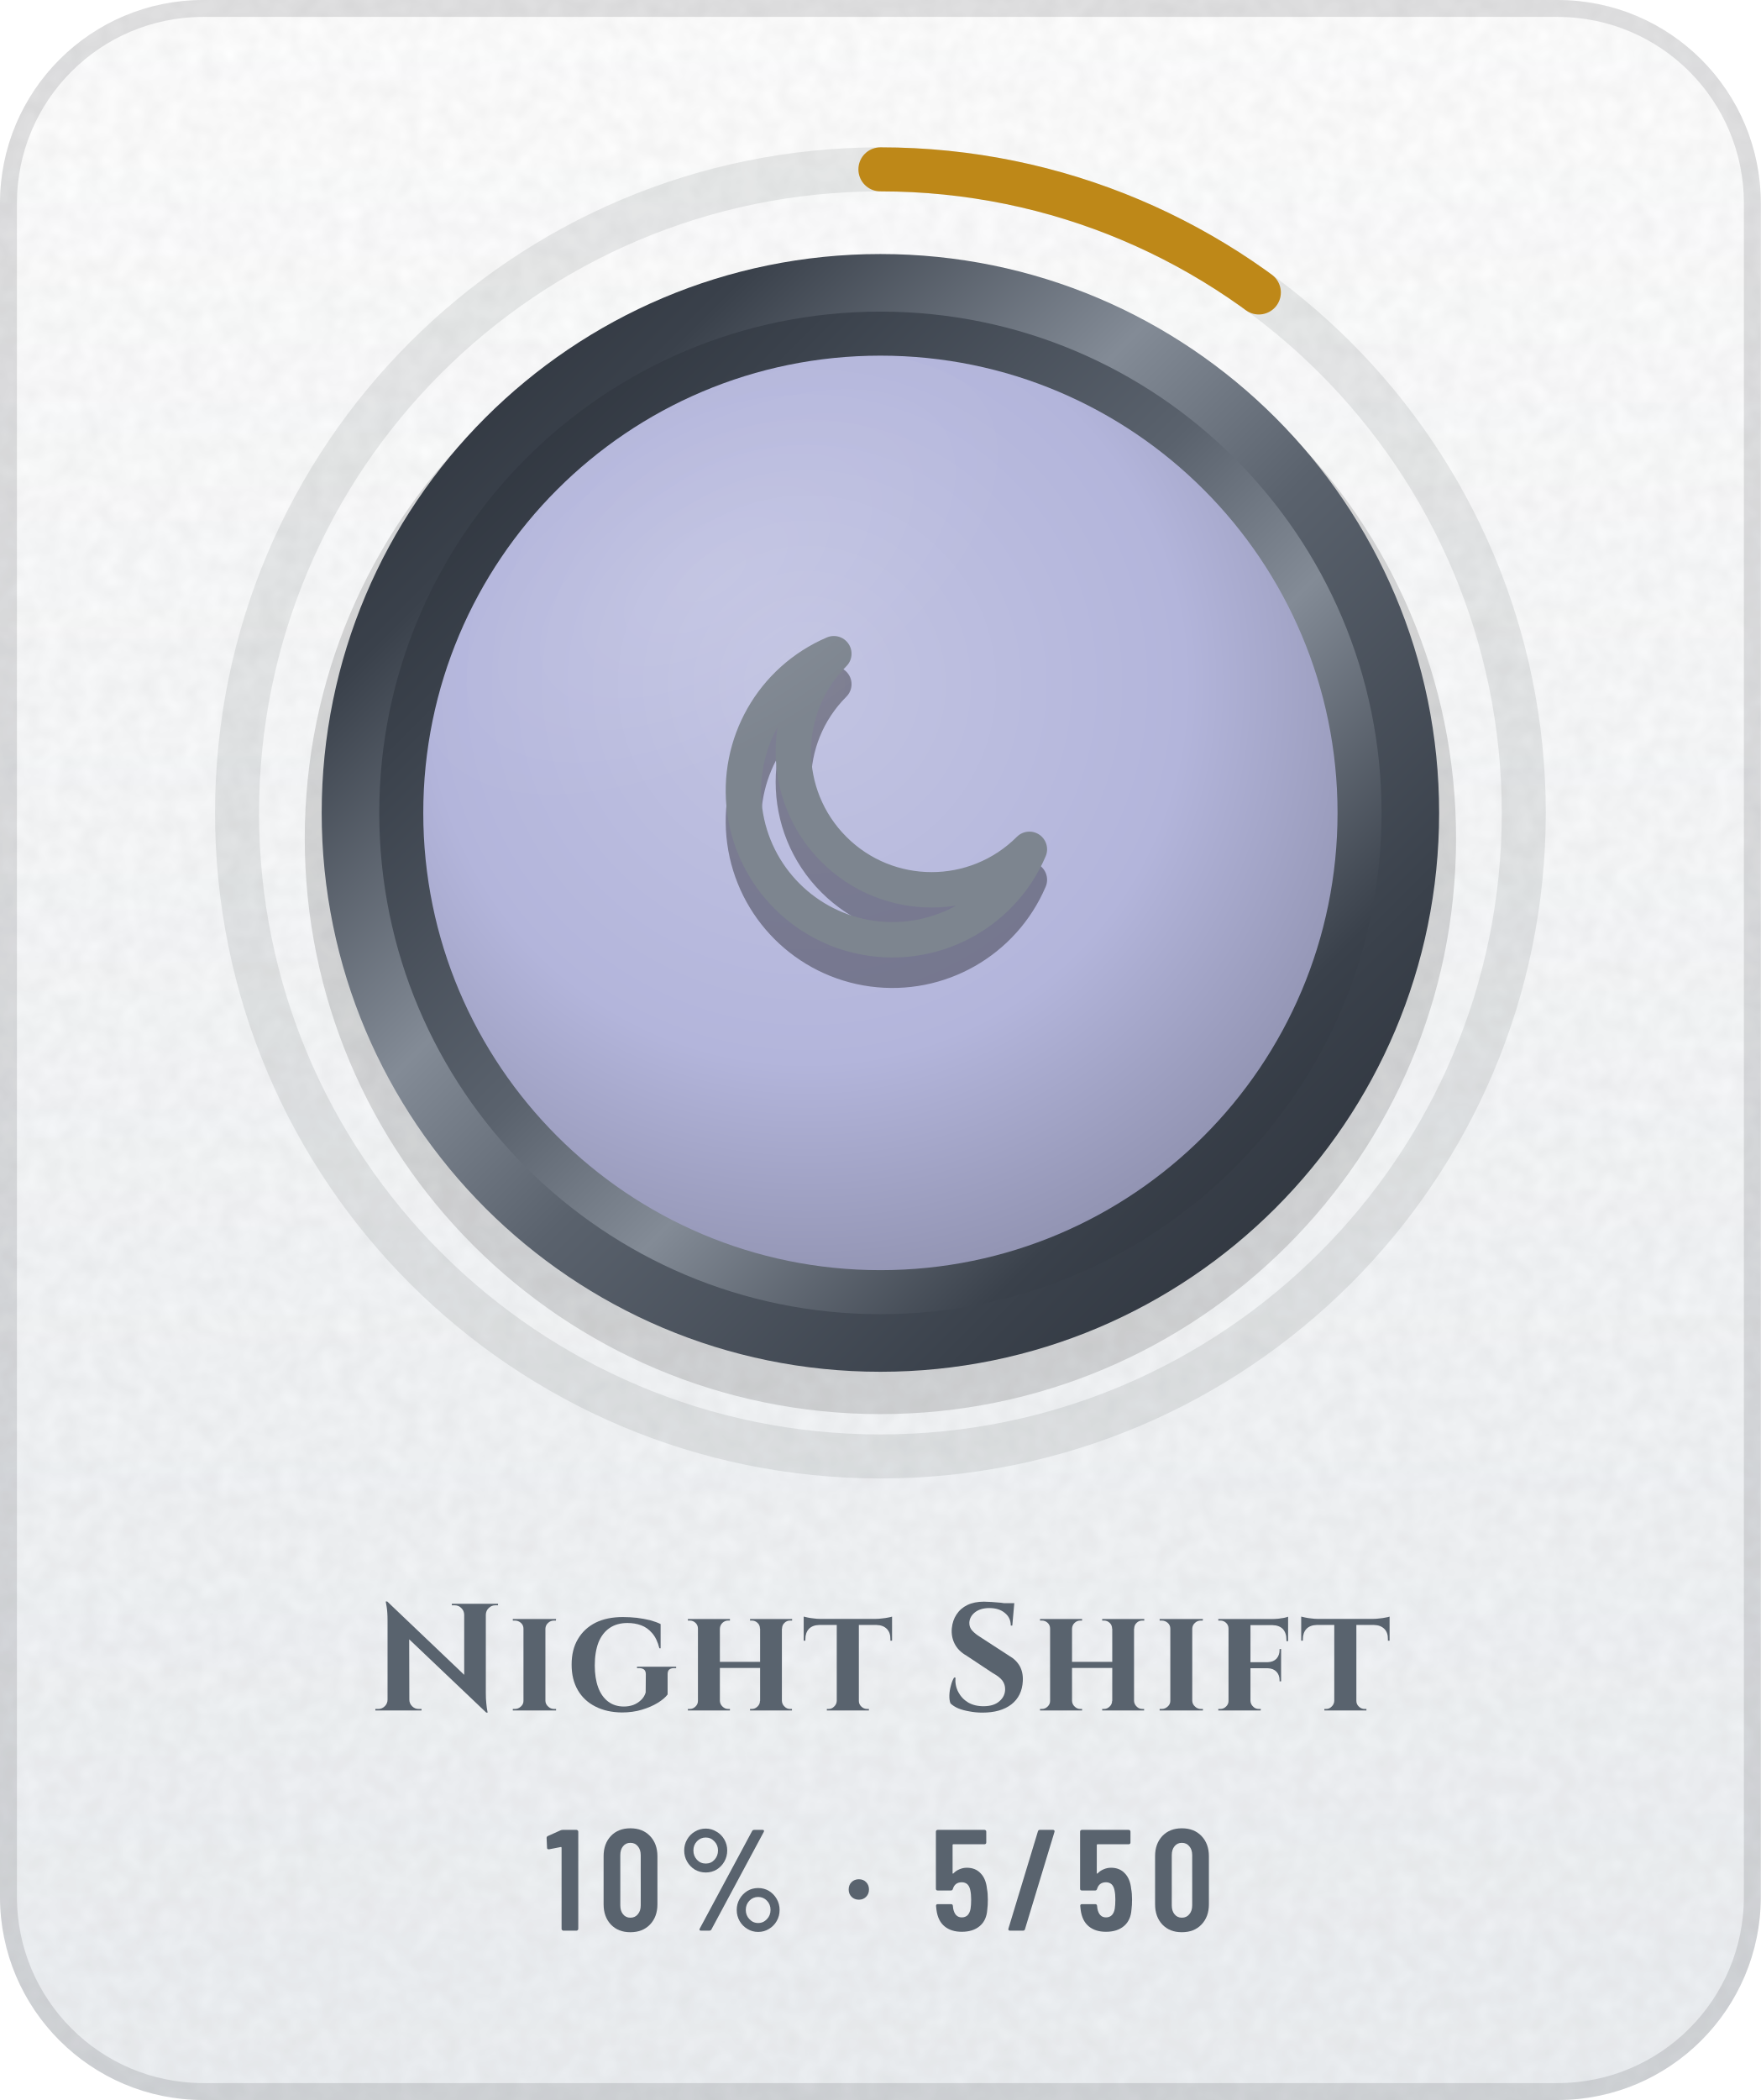
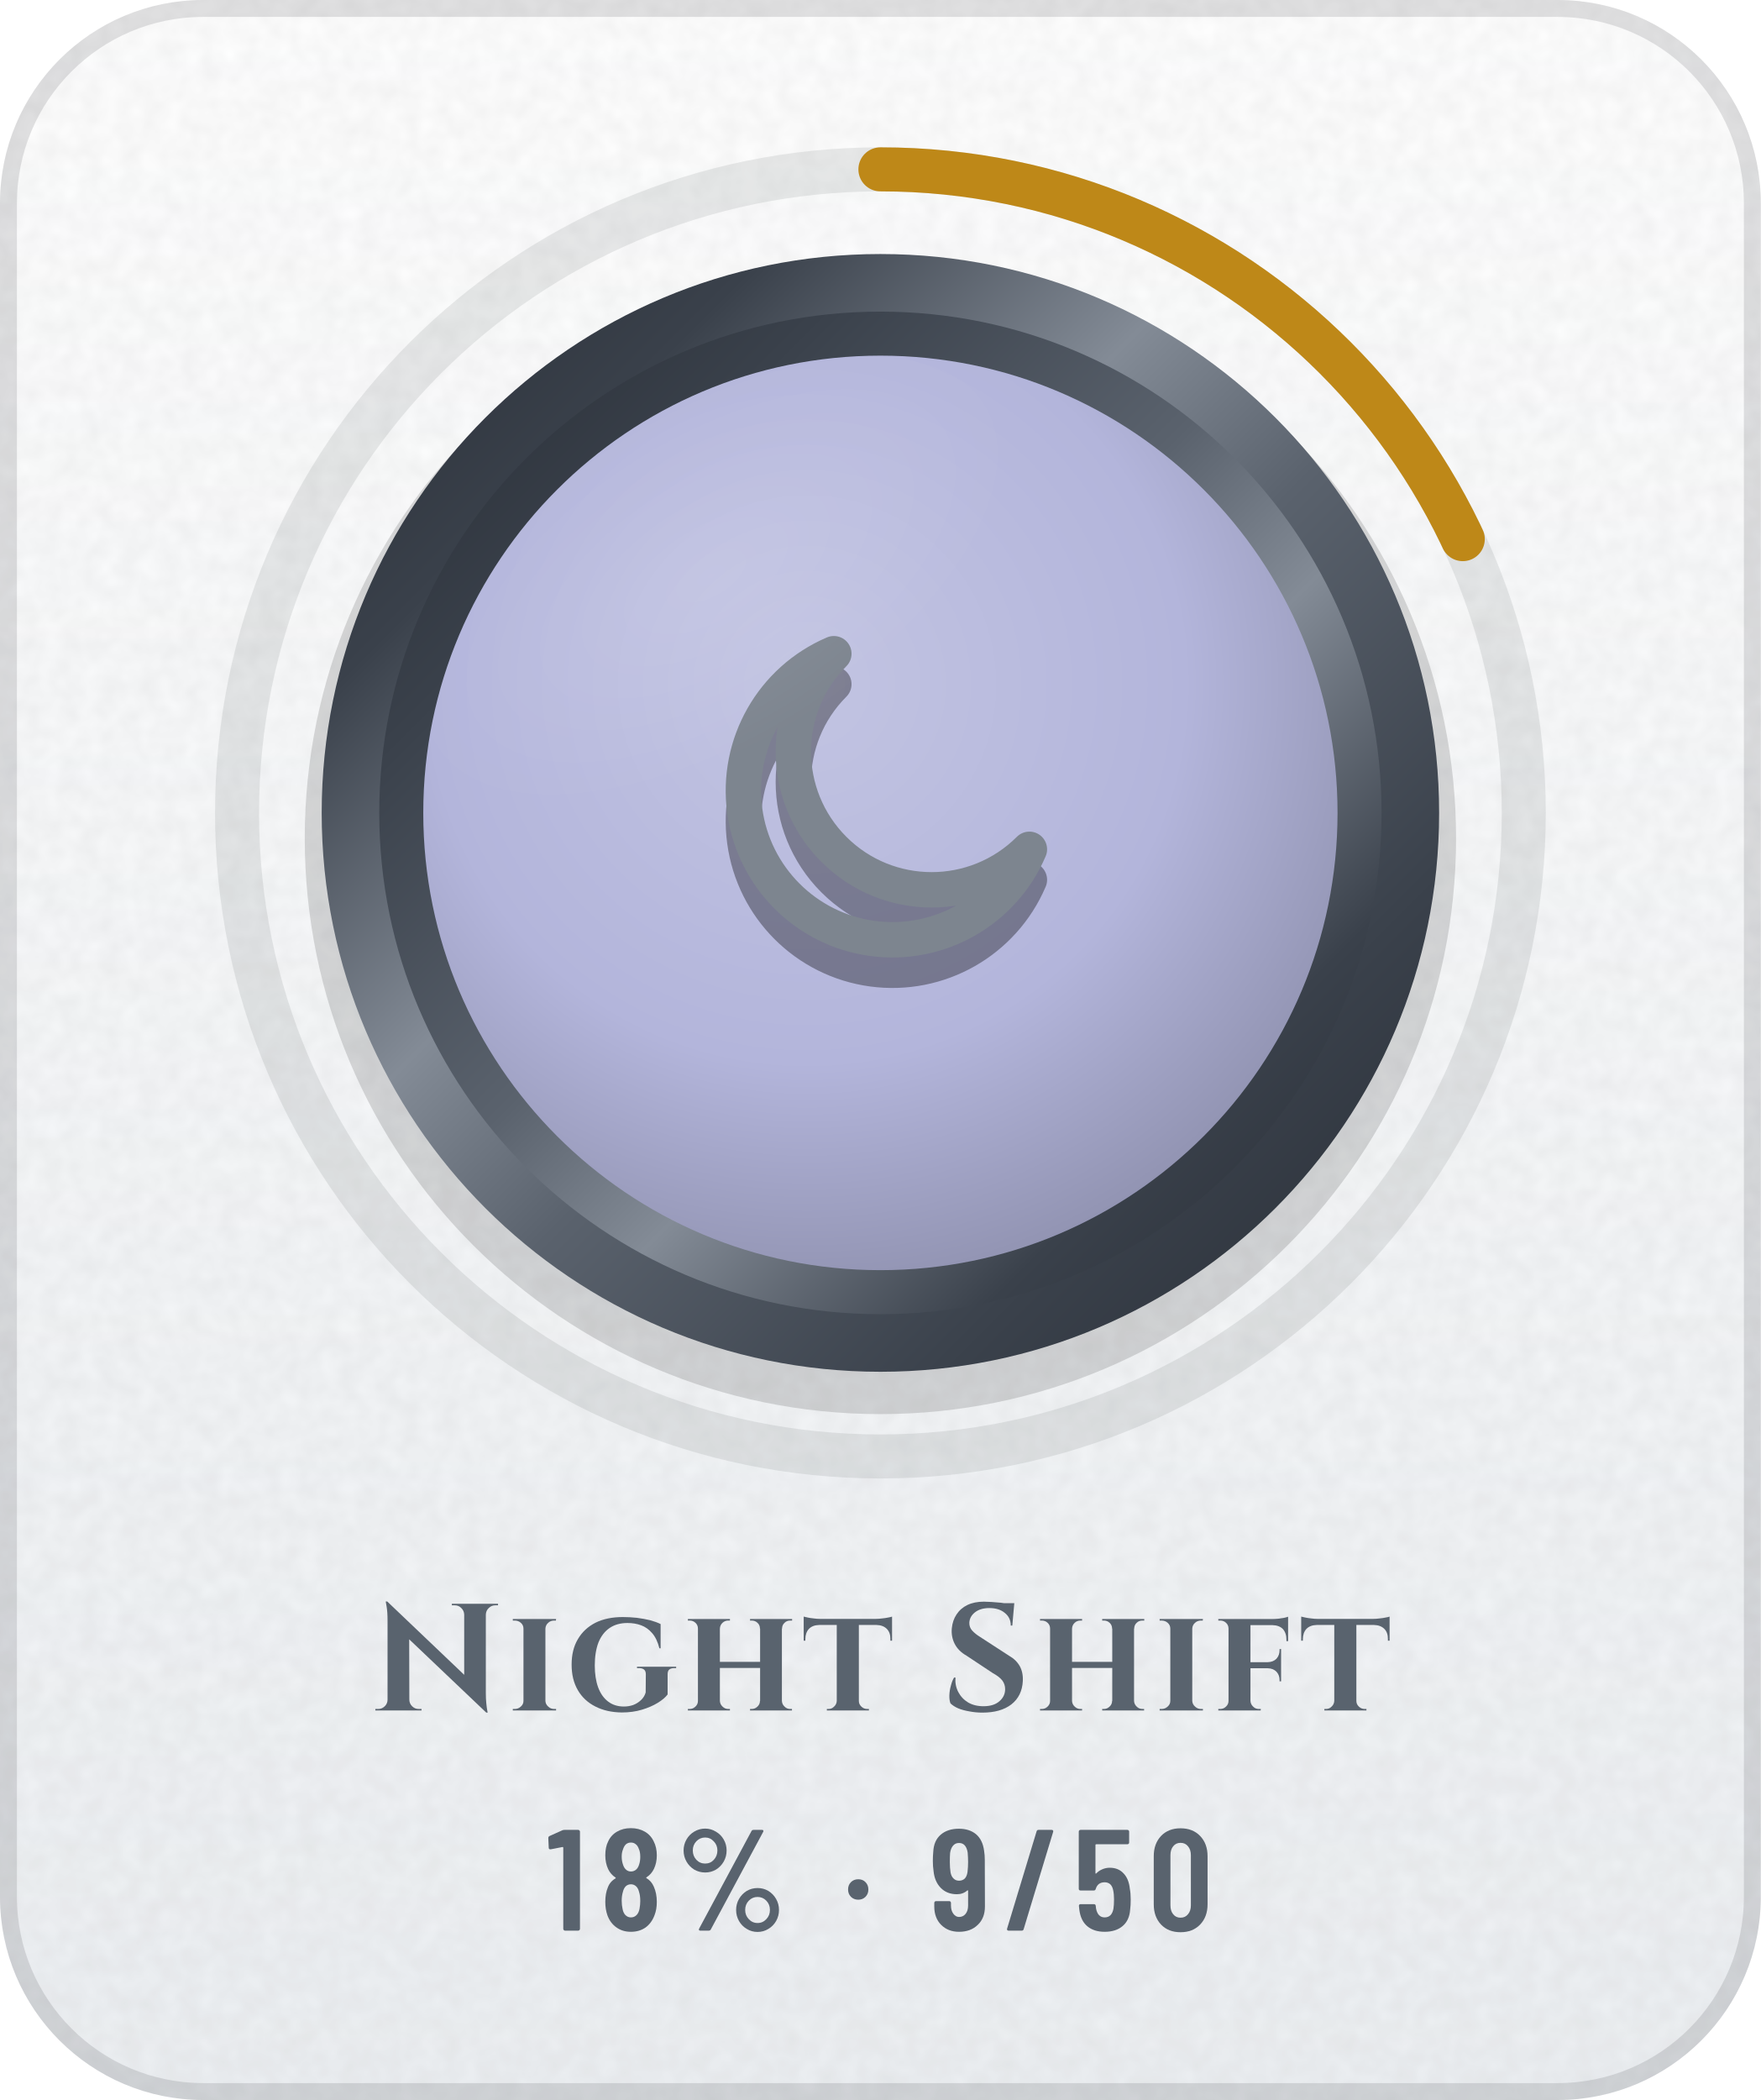
- <svg xmlns="http://www.w3.org/2000/svg" width="104" height="124" viewBox="0 0 104 124" role="img" aria-label="Night Shift: 10% (5 of 50)">
+ <svg xmlns="http://www.w3.org/2000/svg" width="104" height="124" viewBox="0 0 104 124" role="img" aria-label="Night Shift: 18% (9 of 50)">
  <defs>
    <linearGradient id="bg" x1="0" y1="0" x2="0" y2="1">
      <stop offset="0" stop-color="#FFFFFF" />
      <stop offset="1" stop-color="#EDF0F3" />
    </linearGradient>
    <clipPath id="card">
      <rect width="104" height="124" rx="12" />
    </clipPath>
    <filter id="grain" x="0" y="0" width="100%" height="100%">
      <feTurbulence type="fractalNoise" baseFrequency=".85" numOctaves="2" stitchTiles="stitch" />
      <feColorMatrix values="0 0 0 0 0 0 0 0 0 0 0 0 0 0 0 0 0 0 .05 0" />
    </filter>
    <radialGradient id="glow" cx=".5" cy=".5" r=".5">
      <stop offset="0" stop-color="#5A626D" stop-opacity="0" />
      <stop offset="1" stop-color="#5A626D" stop-opacity="0" />
    </radialGradient>
    <linearGradient id="mh" x1="0" y1="0" x2="1" y2="0">
      <stop offset="0" stop-color="#252A32" />
      <stop offset="0.2" stop-color="#3A414B" />
      <stop offset="0.4" stop-color="#838B96" />
      <stop offset="0.54" stop-color="#5A626D" />
      <stop offset="0.78" stop-color="#3A414B" />
      <stop offset="1" stop-color="#252A32" />
    </linearGradient>
    <linearGradient id="md" x1="0" y1="0" x2="1" y2="1">
      <stop offset="0" stop-color="#252A32" />
      <stop offset="0.2" stop-color="#3A414B" />
      <stop offset="0.4" stop-color="#838B96" />
      <stop offset="0.54" stop-color="#5A626D" />
      <stop offset="0.78" stop-color="#3A414B" />
      <stop offset="1" stop-color="#252A32" />
    </linearGradient>
    <linearGradient id="mdr" x1="1" y1="1" x2="0" y2="0">
      <stop offset="0" stop-color="#252A32" />
      <stop offset="0.2" stop-color="#3A414B" />
      <stop offset="0.4" stop-color="#838B96" />
      <stop offset="0.54" stop-color="#5A626D" />
      <stop offset="0.78" stop-color="#3A414B" />
      <stop offset="1" stop-color="#252A32" />
    </linearGradient>
    <linearGradient id="dia" x1="0" y1="0" x2="1" y2="0">
      <stop offset="0" stop-color="#2F7DD1" />
      <stop offset=".5" stop-color="#7B61E0" />
      <stop offset="1" stop-color="#C2449A" />
    </linearGradient>
    <linearGradient id="pb" x1="0" y1="0" x2="1" y2="0">
      <stop offset="0" stop-color="#8F5125" />
      <stop offset="1" stop-color="#CC8850" />
    </linearGradient>
    <linearGradient id="shg" x1="0" y1="0" x2="1" y2="0">
      <stop offset="0" stop-color="#FFFFFF" stop-opacity="0" />
      <stop offset=".5" stop-color="#FFFFFF" stop-opacity=".6" />
      <stop offset="1" stop-color="#FFFFFF" stop-opacity="0" />
    </linearGradient>
    <radialGradient id="en" cx=".42" cy=".36" r=".75">
      <stop offset="0" stop-color="#C2C4E2" />
      <stop offset=".55" stop-color="#B3B5DB" />
      <stop offset="1" stop-color="#8688A4" />
    </radialGradient>
    <linearGradient id="ig" gradientUnits="userSpaceOnUse" x1="0" y1="34" x2="0" y2="62">
      <stop offset="0" stop-color="#7D858F" />
      <stop offset="1" stop-color="#4E5661" />
    </linearGradient>
    <radialGradient id="gl" cx=".5" cy=".5" r=".5">
      <stop offset="0" stop-color="#FFFFFF" stop-opacity=".45" />
      <stop offset="1" stop-color="#FFFFFF" stop-opacity="0" />
    </radialGradient>
    <clipPath id="fc">
      <circle cx="52" cy="48" r="27" />
    </clipPath>
  </defs>
  <g clip-path="url(#card)">
    <rect width="104" height="124" fill="url(#bg)" />
    <rect width="104" height="124" filter="url(#grain)" />
  </g>
  <rect x=".5" y=".5" width="103" height="123" rx="11.5" fill="none" stroke="#1F2328" stroke-opacity=".13" />
  <circle cx="52" cy="48" r="48" fill="url(#glow)" />
  <circle cx="52" cy="48" r="38" fill="none" stroke="#1F2328" stroke-opacity=".09" stroke-width="2.6" />
-   <circle cx="52" cy="48" r="38" fill="none" stroke="#BE8818" stroke-width="2.6" stroke-linecap="round" stroke-dasharray="23.9 238.8" transform="rotate(-90 52 48)" />
+   <circle cx="52" cy="48" r="38" fill="none" stroke="#BE8818" stroke-width="2.6" stroke-linecap="round" stroke-dasharray="43 238.8" transform="rotate(-90 52 48)" />
  <circle cx="52" cy="49.5" r="34" fill="#000000" fill-opacity=".14" />
  <circle cx="52" cy="48" r="33" fill="url(#md)" />
  <circle cx="52" cy="48" r="29.6" fill="url(#mdr)" />
  <circle cx="52" cy="48" r="27" fill="url(#en)" />
  <g transform="translate(38.8 36) scale(1.1)" fill="none" stroke="#000000" stroke-width="1.9" stroke-linecap="round" stroke-linejoin="round" stroke-opacity=".35">
    <path d="M20 14.5A8 8 0 1 1 9.5 4 6.5 6.5 0 0 0 20 14.5z" />
  </g>
  <g transform="translate(38.8 34.2) scale(1.1)" fill="none" stroke="url(#ig)" stroke-width="1.9" stroke-linecap="round" stroke-linejoin="round">
    <path d="M20 14.5A8 8 0 1 1 9.5 4 6.5 6.5 0 0 0 20 14.5z" />
  </g>
  <g clip-path="url(#fc)">
    <ellipse cx="42" cy="34" rx="20" ry="10" transform="rotate(-32 42 34)" fill="url(#gl)" opacity=".25" />
  </g>
  <g transform="translate(21.9 101) scale(0.009 -0.009)" fill="#59636E">
    <use href="#s78" x="0" />
    <use href="#s105" x="898" />
    <use href="#s103" x="1284" />
    <use href="#s104" x="2047" />
    <use href="#s116" x="2831" />
    <use href="#s83" x="3747" />
    <use href="#s104" x="4358" />
    <use href="#s105" x="5143" />
    <use href="#s102" x="5528" />
    <use href="#s116" x="6096" />
  </g>
-   <g transform="translate(32.2 114) scale(0.0085 -0.0085)" fill="#59636E">
+   <g transform="translate(32.3 114) scale(0.0085 -0.0085)" fill="#59636E">
    <use href="#m49" x="0" />
-     <use href="#m48" x="368" />
-     <use href="#m37" x="912" />
-     <use href="#m183" x="2072" />
-     <use href="#m53" x="2676" />
-     <use href="#m47" x="3198" />
-     <use href="#m53" x="3678" />
-     <use href="#m48" x="4200" />
+     <use href="#m56" x="368" />
+     <use href="#m37" x="896" />
+     <use href="#m183" x="2056" />
+     <use href="#m57" x="2660" />
+     <use href="#m47" x="3177" />
+     <use href="#m53" x="3657" />
+     <use href="#m48" x="4179" />
  </g>
  <defs>
    <path id="m37" d="M54 557Q54 598 74 633Q94 668 128 688Q163 709 204 709Q244 709 278 688Q313 668 333 633Q353 598 353 557Q353 515 333 480Q313 445 279 424Q245 404 204 404Q163 404 128 424Q94 445 74 480Q54 515 54 557ZM162 14 526 692Q530 700 541 700H599Q606 700 608 696Q610 692 607 686L243 8Q239 0 228 0H170Q163 0 161 4Q159 8 162 14ZM289 557Q289 594 264 620Q239 647 204 647Q168 647 143 621Q118 595 118 557Q118 519 143 492Q168 466 204 466Q240 466 264 492Q289 519 289 557ZM419 144Q419 185 439 220Q459 255 493 276Q527 296 568 296Q609 296 643 276Q677 255 697 220Q717 185 717 144Q717 102 697 67Q677 32 643 12Q609 -9 568 -9Q527 -9 493 12Q459 32 439 67Q419 102 419 144ZM654 144Q654 182 629 208Q604 234 568 234Q532 234 507 208Q482 182 482 144Q482 106 507 80Q532 53 568 53Q604 53 629 80Q654 106 654 144Z" />
    <path id="m47" d="M21 14 226 690Q229 700 239 700H331Q337 700 340 696Q343 692 341 686L136 10Q133 0 123 0H31Q25 0 22 4Q19 8 21 14Z" />
    <path id="m48" d="M38 183V517Q38 604 89 658Q140 711 224 711Q309 711 360 658Q412 604 412 517V183Q412 96 360 42Q309 -11 224 -11Q140 -11 89 42Q38 96 38 183ZM296 176V524Q296 563 276 586Q257 610 224 610Q192 610 173 586Q154 563 154 524V176Q154 137 173 114Q192 90 224 90Q257 90 276 114Q296 137 296 176Z" />
    <path id="m49" d="M122 700H218Q223 700 226 696Q230 693 230 688V12Q230 7 226 4Q223 0 218 0H126Q121 0 118 4Q114 7 114 12V576Q114 578 112 580Q111 582 109 581L27 565H24Q13 565 13 576L10 643Q10 653 18 657L107 697Q114 700 122 700Z" />
    <path id="m53" d="M400 216Q400 175 396 146Q391 72 344 32Q297 -8 219 -8Q145 -8 99 30Q53 68 43 144L40 172Q40 184 52 184H144Q156 184 157 172Q157 166 159 154Q171 92 219 92Q244 92 260 108Q275 124 280 153Q284 178 284 217Q284 254 278 281Q273 307 258 322Q242 336 219 336Q171 336 157 290Q154 279 144 279H51Q46 279 42 282Q39 286 39 291V688Q39 693 42 696Q46 700 51 700H377Q382 700 386 696Q389 693 389 688V612Q389 607 386 604Q382 600 377 600H160Q155 600 155 595V400Q155 397 157 396Q159 396 161 398Q178 416 202 426Q227 437 254 437Q314 437 350 398Q387 360 394 290Q400 259 400 216Z" />
+     <path id="m56" d="M325 364Q358 345 375 306Q396 259 396 200Q396 147 380 107Q360 53 318 22Q275 -8 216 -8Q158 -8 116 22Q73 52 53 106Q38 148 38 200Q38 259 56 301Q71 341 109 363Q113 366 109 369Q76 390 58 427Q38 470 38 523Q38 581 58 620Q78 664 120 688Q161 712 216 712Q270 712 312 688Q353 665 374 621Q396 579 396 523Q396 471 376 429Q358 392 325 371Q319 367 325 364ZM159 559Q152 541 152 513Q152 483 162 456Q169 435 183 423Q197 411 216 411Q237 411 252 424Q266 436 273 459Q281 483 281 513Q281 547 271 568Q264 589 250 600Q236 612 216 612Q198 612 184 602Q171 591 164 573ZM281 206Q281 244 272 271Q266 295 252 308Q237 322 216 322Q195 322 180 308Q166 294 160 268Q152 242 152 208Q152 177 158 151Q163 123 178 108Q194 92 216 92Q239 92 255 108Q271 124 276 153Q281 180 281 206Z" />
+     <path id="m57" d="M384 168Q384 87 334 40Q285 -8 204 -8Q128 -8 80 40Q32 88 32 168V193Q32 198 36 202Q39 205 44 205H136Q141 205 144 202Q148 198 148 193V174Q148 140 164 118Q181 95 204 95Q232 95 250 117Q267 139 267 174V276Q267 279 265 280Q263 281 261 279Q232 253 189 253Q120 253 77 297Q34 341 27 414Q22 447 22 484Q22 518 25 549Q29 625 76 666Q124 708 203 708Q276 708 322 670Q368 631 378 556Q383 526 383 493ZM267 476Q267 506 264 543Q253 609 204 609Q179 609 163 591Q147 573 142 540Q140 516 140 476Q140 439 145 405Q150 377 166 362Q181 347 204 347Q228 347 244 362Q259 378 263 408Q267 443 267 476Z" />
    <path id="m183" d="M37 286Q37 317 57 337Q77 357 108 357Q139 357 158 337Q178 317 178 286Q178 255 158 235Q138 215 108 215Q77 215 57 235Q37 255 37 286Z" />
    <path id="s78" d="M108 715 613 234V629Q612 655 594 672Q577 690 551 690H532V700H835V690H817Q792 690 774 672Q756 655 755 629V114Q755 77 758 48Q761 18 764 2L767 -14H758L252 467L253 71Q253 46 271 28Q289 10 314 10H333V0H30V10H49Q74 10 92 28Q110 46 110 71V590Q110 646 104 681L98 715Z" />
    <path id="s83" d="M277 714Q297 714 326 712Q356 710 388 707Q399 705 409 704H476L475 692Q475 692 475 692L463 557H453Q453 609 414 640Q376 672 312 672Q254 672 218 644Q183 616 181 576Q180 546 200 524Q220 502 251 483L442 359Q488 333 512 291Q535 249 532 193Q527 95 457 40Q387 -14 267 -14Q223 -14 182 -6Q140 1 108 14Q76 28 57 47Q49 69 50 100Q51 131 60 163Q68 195 81 216H90Q86 165 108 122Q131 78 174 52Q218 27 278 28Q344 29 380 62Q416 94 416 140Q416 171 398 196Q379 221 337 244L162 360Q109 390 85 437Q61 484 66 539Q71 591 97 630Q123 670 168 692Q214 714 277 714Z" />
    <path id="s102" d="M446 403V191H436V199Q436 232 416 254Q395 276 359 277H245V63Q246 41 262 26Q277 10 300 10H313L312 0H34V10H47Q69 10 85 26Q101 41 101 63V537Q101 560 85 575Q69 590 47 590H34V600H386Q405 600 426 602Q448 605 466 608Q484 612 492 615V455H481V465Q481 508 458 534Q434 559 389 560H245V317H359Q395 318 416 340Q436 363 436 396V403Z" />
    <path id="s103" d="M370 613Q416 613 462 608Q509 602 550 592Q590 581 618 567V408H610Q594 472 562 508Q531 544 490 559Q449 574 401 574Q331 574 283 541Q235 508 210 446Q186 383 186 295Q186 212 208 152Q230 92 273 59Q316 26 377 26Q409 26 438 36Q467 47 489 68Q511 88 520 118L521 238Q521 258 510 268Q498 278 477 278H463V287H720V278H707Q683 278 672 266Q664 256 664 238V105Q643 77 599 50Q555 23 495 5Q435 -13 364 -13Q264 -12 190 26Q116 63 75 133Q34 203 34 301Q34 399 75 468Q116 538 191 576Q266 613 370 613Z" />
    <path id="s104" d="M100 63V537Q100 560 84 575Q68 590 46 590H34V600H310V590H299Q277 590 261 575Q245 560 244 537V319H508V537H507Q507 560 491 575Q475 590 453 590H442V600H718V590H706Q683 590 668 575Q652 560 652 537H651V63Q652 41 668 26Q683 10 706 10H717V0H442V10H453Q475 10 491 26Q507 41 507 63H508V279H244V63Q245 41 261 26Q277 10 299 10H310V0H34V10H46Q68 10 84 26Q100 41 100 63Z" />
    <path id="s105" d="M104 63V537Q104 560 87 575Q70 590 46 590H34V600H318L317 590H306Q282 590 266 575Q249 560 248 537V63Q249 41 266 26Q282 10 306 10H318V0H34V10H47Q70 10 87 26Q104 41 104 63Z" />
    <path id="s116" d="M590 616V458H579V467Q580 510 556 535Q531 560 488 561H372V63Q372 41 388 26Q404 10 427 10H438V0H162V10H173Q195 10 210 26Q226 41 227 63V561H112Q68 560 44 535Q21 510 21 467V458H10V616Q19 614 36 610Q54 606 76 604Q97 601 115 601H484Q503 601 525 604Q547 606 565 610Q583 613 590 616Z" />
  </defs>
</svg>
